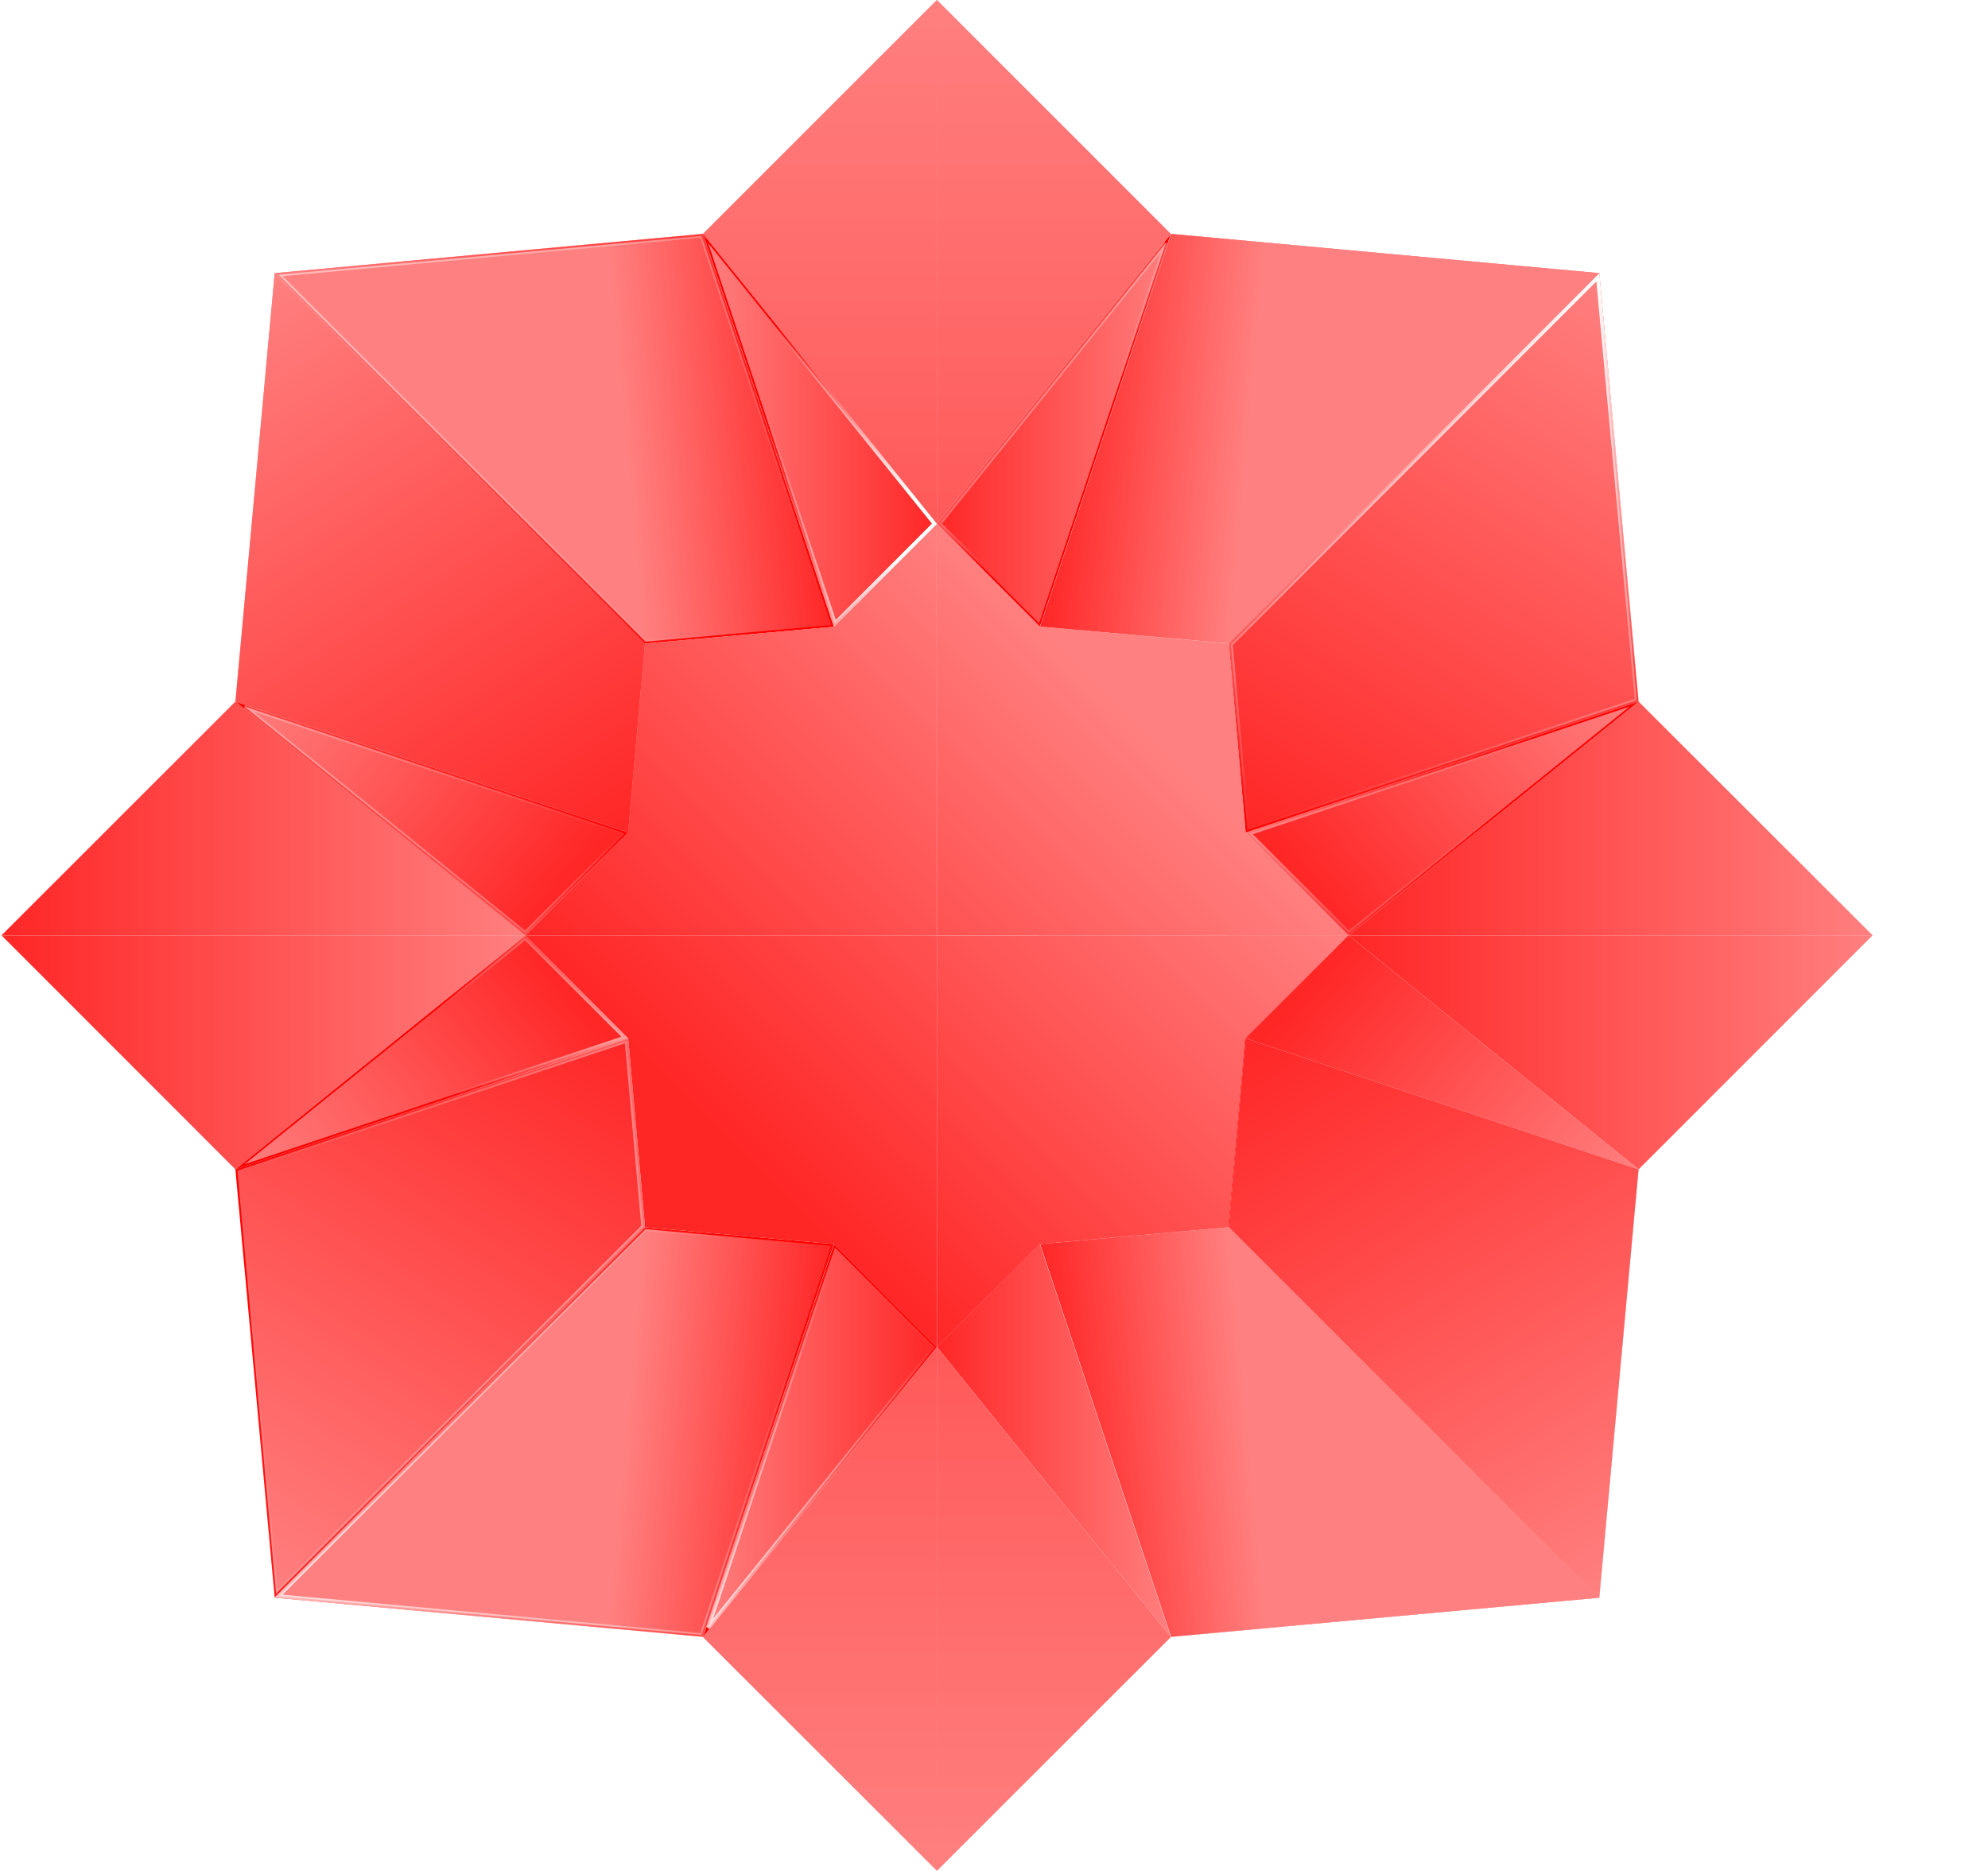
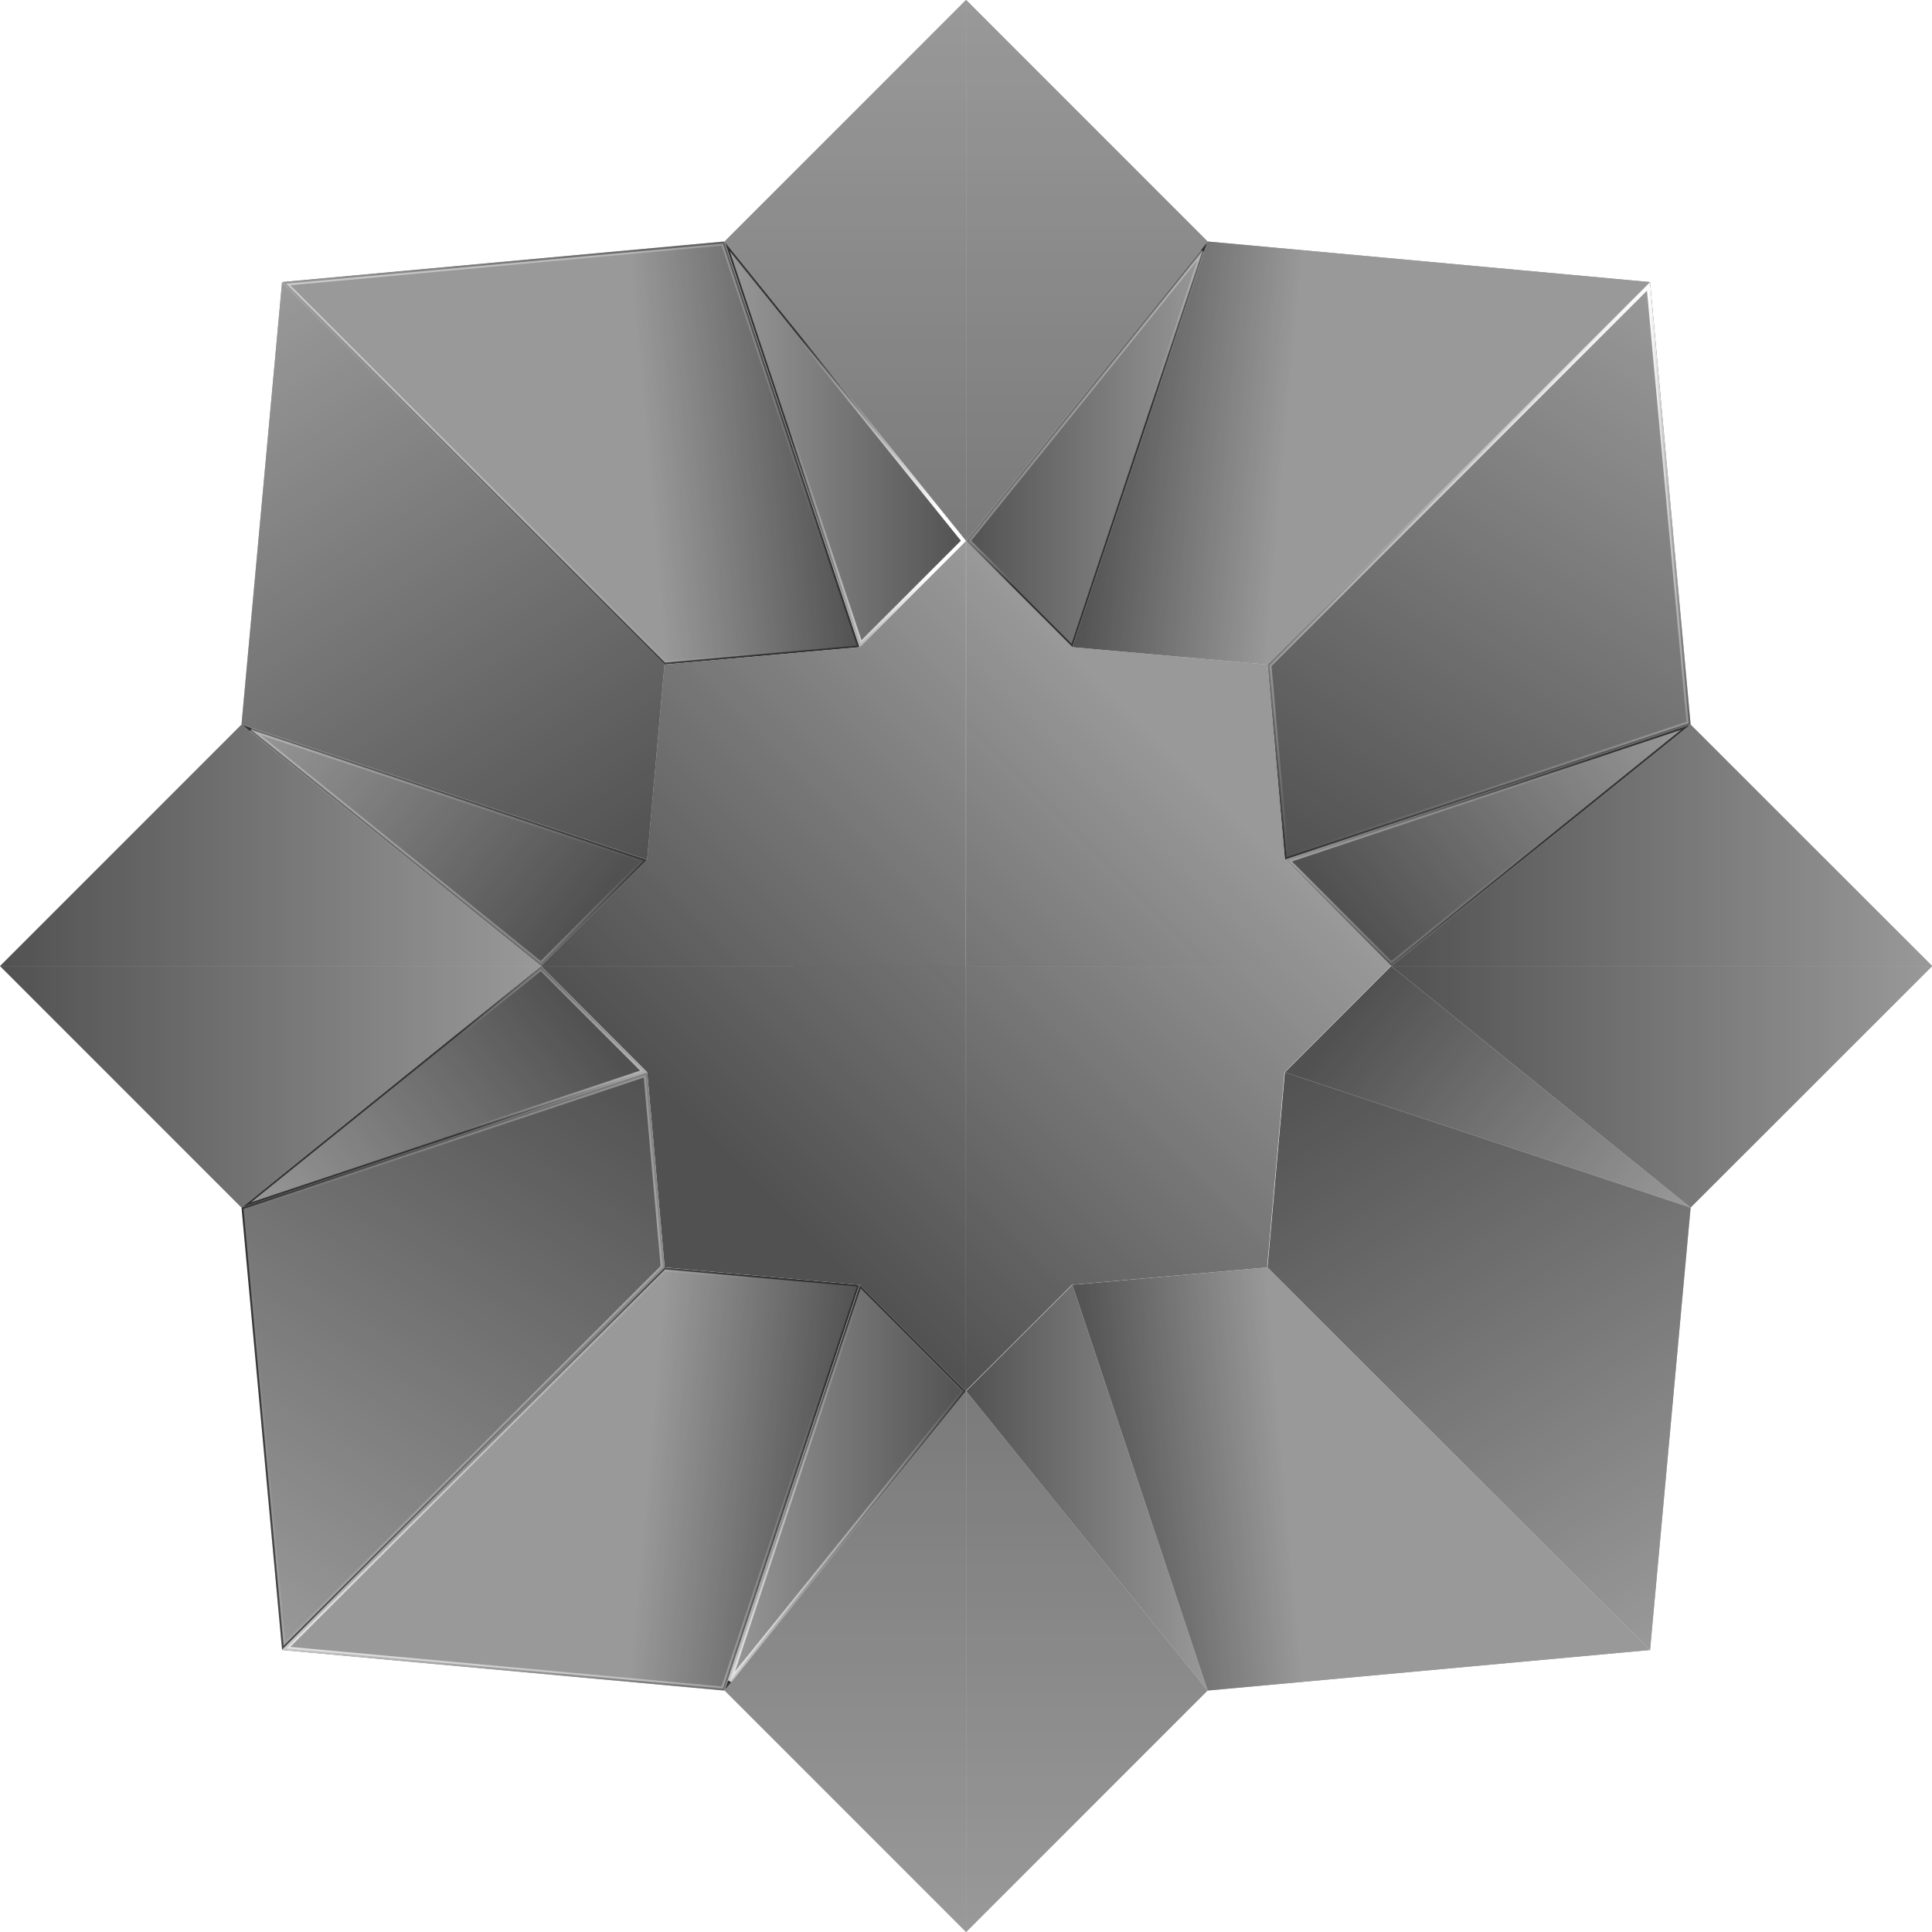
- <svg xmlns="http://www.w3.org/2000/svg" width="17" height="16" viewBox="0 0 17 16" fill="none">
-   <path d="M8.01 8L8.01 4.48L7.13 5.36L5.514 5.504L5.37 7.12L4.491 8L8.01 8Z" fill="#FF0000" />
-   <path d="M4.492 7.999L5.372 7.12L2.013 6L4.492 7.999Z" fill="#FF0000" />
-   <path d="M8.012 4.479L8.012 0L6.012 2L8.012 4.479Z" fill="#FF0000" />
-   <path d="M7.13 5.36L5.514 5.504L2.347 2.336L6.011 2L7.13 5.36Z" fill="#FF0000" />
-   <path d="M7.132 5.359L8.012 4.479L6.012 2L7.132 5.359Z" fill="#FF0000" />
-   <path d="M5.516 5.503L5.372 7.12L2.013 6L2.349 2.336L5.516 5.503Z" fill="#FF0000" />
-   <path d="M0.013 7.999H4.492L2.013 6L0.013 7.999Z" fill="#FF0000" />
-   <path d="M11.532 7.999L10.652 7.12L14.012 6L11.532 7.999Z" fill="#FF0000" />
-   <path d="M8.012 4.479L8.012 0L10.012 2L8.012 4.479Z" fill="#FF0000" />
-   <path d="M8.894 5.359L10.51 5.503L13.678 2.336L10.014 2L8.894 5.359Z" fill="#FF0000" />
-   <path d="M8.892 5.359L8.012 4.479L10.012 2L8.892 5.359Z" fill="#FF0000" />
-   <path d="M10.508 5.503L10.652 7.12L14.012 6L13.676 2.336L10.508 5.503Z" fill="#FF0000" />
-   <path d="M16.012 7.999H11.532L14.012 6L16.012 7.999Z" fill="#FF0000" />
-   <path d="M8.012 7.999L11.532 7.999L10.652 7.12L10.508 5.503L8.892 5.359L8.012 4.479L8.012 7.999Z" fill="#FF0000" />
-   <path d="M4.492 7.999L5.372 8.88L2.013 10L4.492 7.999Z" fill="#FF0000" />
-   <path d="M8.012 11.519L8.012 15.998L6.012 13.999L8.012 11.519Z" fill="#FF0000" />
-   <path d="M7.13 10.639L5.515 10.495L2.347 13.663L6.011 13.998L7.13 10.639Z" fill="#FF0000" />
-   <path d="M7.132 10.639L8.012 11.519L6.012 13.999L7.132 10.639Z" fill="#FF0000" />
-   <path d="M5.516 10.495L5.372 8.88L2.013 10L2.349 13.663L5.516 10.495Z" fill="#FF0000" />
-   <path d="M0.013 7.999H4.492L2.013 10L0.013 7.999Z" fill="#FF0000" />
-   <path d="M8.012 7.999L4.492 7.999L5.372 8.88L5.516 10.495L7.132 10.639L8.012 11.519L8.012 7.999Z" fill="#FF0000" />
-   <path d="M11.532 7.999L10.652 8.88L14.012 10L11.532 7.999Z" fill="#FF0000" />
-   <path d="M8.012 11.519L8.012 15.998L10.012 13.999L8.012 11.519Z" fill="#FF0000" />
-   <path d="M8.894 10.639L10.51 10.495L13.678 13.663L10.014 13.998L8.894 10.639Z" fill="#FF0000" />
-   <path d="M8.892 10.639L8.012 11.519L10.012 13.999L8.892 10.639Z" fill="#FF0000" />
-   <path d="M10.508 10.495L10.652 8.88L14.012 10L13.676 13.663L10.508 10.495Z" fill="#FF0000" />
-   <path d="M16.012 7.999H11.532L14.012 10L16.012 7.999Z" fill="#FF0000" />
-   <path d="M8.01 8L8.012 11.519L8.892 10.639L10.508 10.495L10.652 8.88L11.532 7.999L8.01 8Z" fill="#FF0000" />
-   <path d="M8.011 8L8.011 4.48L7.131 5.36L5.515 5.504L5.371 7.12L4.491 8L8.011 8Z" fill="url(#paint0_linear_574_16583)" />
-   <path d="M2.092 6.043L4.491 7.978L5.343 7.127L2.092 6.043Z" fill="url(#paint1_linear_574_16583)" stroke="url(#paint2_linear_574_16583)" stroke-width="0.032" />
-   <path d="M8.012 4.479L8.012 -8.74123e-08L6.013 2L8.012 4.479Z" fill="url(#paint3_linear_574_16583)" />
-   <path d="M2.382 2.349L5.52 5.487L7.109 5.345L5.999 2.017L2.382 2.349Z" fill="url(#paint4_linear_574_16583)" stroke="url(#paint5_linear_574_16583)" stroke-width="0.032" />
-   <path d="M7.991 4.479L6.056 2.079L7.14 5.33L7.991 4.479Z" fill="url(#paint6_linear_574_16583)" stroke="url(#paint7_linear_574_16583)" stroke-width="0.032" />
-   <path d="M5.516 5.504L5.372 7.119L2.013 6L2.349 2.336L5.516 5.504Z" fill="url(#paint8_linear_574_16583)" />
-   <path d="M0.013 8L4.492 8L2.012 6L0.013 8Z" fill="url(#paint9_linear_574_16583)" />
-   <path d="M13.934 6.043L11.534 7.978L10.683 7.127L13.934 6.043Z" fill="url(#paint10_linear_574_16583)" stroke="url(#paint11_linear_574_16583)" stroke-width="0.032" />
-   <path d="M8.013 4.479L8.013 -8.74123e-08L10.013 2L8.013 4.479Z" fill="url(#paint12_linear_574_16583)" />
-   <path d="M8.893 5.36L10.509 5.504L13.677 2.336L10.013 2L8.893 5.36Z" fill="url(#paint13_linear_574_16583)" />
-   <path d="M8.034 4.479L9.969 2.079L8.886 5.33L8.034 4.479Z" fill="url(#paint14_linear_574_16583)" stroke="url(#paint15_linear_574_16583)" stroke-width="0.032" />
-   <path d="M13.664 2.371L13.996 5.988L10.667 7.098L10.526 5.51L13.664 2.371Z" fill="url(#paint16_linear_574_16583)" stroke="url(#paint17_linear_574_16583)" stroke-width="0.032" />
-   <path d="M16.013 8L11.533 8L14.013 6L16.013 8Z" fill="url(#paint18_linear_574_16583)" />
-   <path d="M8.013 7.999L11.532 7.999L10.652 7.119L10.508 5.503L8.893 5.359L8.013 4.479L8.013 7.999Z" fill="url(#paint19_linear_574_16583)" />
-   <path d="M2.092 9.956L4.491 8.021L5.343 8.873L2.092 9.956Z" fill="url(#paint20_linear_574_16583)" stroke="url(#paint21_linear_574_16583)" stroke-width="0.032" />
-   <path d="M8.012 11.519L8.012 15.998L6.013 13.998L8.012 11.519Z" fill="url(#paint22_linear_574_16583)" />
-   <path d="M2.382 13.65L5.52 10.512L7.109 10.654L5.999 13.982L2.382 13.65Z" fill="url(#paint23_linear_574_16583)" stroke="url(#paint24_linear_574_16583)" stroke-width="0.032" />
-   <path d="M7.991 11.521L6.056 13.92L7.14 10.669L7.991 11.521Z" fill="url(#paint25_linear_574_16583)" stroke="url(#paint26_linear_574_16583)" stroke-width="0.032" />
-   <path d="M2.361 13.628L2.03 10.011L5.358 8.901L5.5 10.489L2.361 13.628Z" fill="url(#paint27_linear_574_16583)" stroke="url(#paint28_linear_574_16583)" stroke-width="0.032" />
-   <path d="M0.013 8L4.492 8L2.012 10L0.013 8Z" fill="url(#paint29_linear_574_16583)" />
-   <path d="M8.013 7.999L4.493 7.999L5.373 8.879L5.517 10.495L7.133 10.639L8.013 11.519L8.013 7.999Z" fill="url(#paint30_linear_574_16583)" />
-   <path d="M11.533 8L10.653 8.88L10.653 8.88L14.013 10L11.533 8Z" fill="url(#paint31_linear_574_16583)" />
-   <path d="M8.013 11.519L8.013 15.998L10.013 13.998L8.013 11.519Z" fill="url(#paint32_linear_574_16583)" />
-   <path d="M8.893 10.639L10.509 10.495L13.677 13.663L10.013 13.999L8.893 10.639Z" fill="url(#paint33_linear_574_16583)" />
-   <path d="M8.893 10.639L8.013 11.519L10.013 13.999L8.893 10.639Z" fill="url(#paint34_linear_574_16583)" />
-   <path d="M10.509 10.495L10.653 8.88L14.013 10L13.677 13.663L10.509 10.495Z" fill="url(#paint35_linear_574_16583)" />
-   <path d="M16.013 8L11.533 8L14.013 10L16.013 8Z" fill="url(#paint36_linear_574_16583)" />
-   <path d="M8.01 8L8.01 11.519L8.89 10.639L10.505 10.495L10.649 8.879L11.529 8L8.01 8Z" fill="url(#paint37_linear_574_16583)" />
+ <svg xmlns="http://www.w3.org/2000/svg" width="30" height="30" viewBox="0 0 30 30" fill="none">
+   <path d="M14.997 15.001L14.997 8.401L13.347 10.051L10.317 10.321L10.047 13.351L8.397 15.001L14.997 15.001Z" fill="#333333" />
+   <path d="M8.4 15.001L10.05 13.351L3.75 11.251L8.4 15.001Z" fill="#333333" />
+   <path d="M15.001 8.4L15.001 0L11.251 3.75L15.001 8.4Z" fill="#333333" />
+   <path d="M13.346 10.05L10.316 10.32L4.376 4.38L11.246 3.75L13.346 10.05Z" fill="#333333" />
+   <path d="M13.351 10.05L15.001 8.4L11.251 3.75L13.351 10.05Z" fill="#333333" />
+   <path d="M10.32 10.32L10.05 13.35L3.75 11.25L4.38 4.38L10.32 10.32Z" fill="#333333" />
+   <path d="M0 15.001L8.4 15.001L3.75 11.251L0 15.001Z" fill="#333333" />
+   <path d="M21.602 15.001L19.952 13.351L26.252 11.251L21.602 15.001Z" fill="#333333" />
+   <path d="M15.002 8.4L15.002 0L18.752 3.75L15.002 8.4Z" fill="#333333" />
+   <path d="M16.652 10.05L19.682 10.32L25.622 4.38L18.752 3.75L16.652 10.05Z" fill="#333333" />
+   <path d="M16.652 10.05L15.002 8.4L18.752 3.75L16.652 10.05Z" fill="#333333" />
+   <path d="M19.682 10.32L19.952 13.35L26.252 11.251L25.622 4.38L19.682 10.32Z" fill="#333333" />
+   <path d="M30.003 15.001L21.602 15.001L26.252 11.251L30.003 15.001Z" fill="#333333" />
+   <path d="M15.001 15H21.601L19.951 13.35L19.681 10.32L16.651 10.05L15.002 8.4L15.001 15Z" fill="#333333" />
+   <path d="M8.4 15.001L10.05 16.651L3.75 18.751L8.4 15.001Z" fill="#333333" />
+   <path d="M15.001 21.599L15.001 29.999L11.251 26.249L15.001 21.599Z" fill="#333333" />
+   <path d="M13.346 19.951L10.316 19.681L4.376 25.621L11.246 26.251L13.346 19.951Z" fill="#333333" />
+   <path d="M13.351 19.951L15.001 21.601L11.251 26.251L13.351 19.951Z" fill="#333333" />
+   <path d="M10.32 19.681L10.05 16.651L3.75 18.751L4.38 25.621L10.32 19.681Z" fill="#333333" />
+   <path d="M0 15.001L8.4 15.001L3.75 18.751L0 15.001Z" fill="#333333" />
+   <path d="M15.001 15L8.401 15.001L10.051 16.65L10.321 19.68L13.351 19.951L15.001 21.601L15.001 15Z" fill="#333333" />
+   <path d="M21.602 15.001L19.952 16.651L26.252 18.751L21.602 15.001Z" fill="#333333" />
+   <path d="M15.002 21.599L15.002 29.999L18.752 26.249L15.002 21.599Z" fill="#333333" />
+   <path d="M16.652 19.951L19.682 19.681L25.622 25.621L18.752 26.251L16.652 19.951Z" fill="#333333" />
+   <path d="M16.652 19.951L15.002 21.601L18.752 26.251L16.652 19.951Z" fill="#333333" />
+   <path d="M19.682 19.681L19.952 16.651L26.252 18.751L25.622 25.621L19.682 19.681Z" fill="#333333" />
+   <path d="M30.003 15.001L21.602 15.001L26.252 18.751L30.003 15.001Z" fill="#333333" />
+   <path d="M14.995 15.001L14.995 21.6L16.645 19.95L19.675 19.68L19.945 16.651L21.595 15.001L14.995 15.001Z" fill="#333333" />
+   <path d="M14.997 15.001L14.997 8.401L13.347 10.051L10.317 10.321L10.047 13.351L8.397 15.001L14.997 15.001Z" fill="url(#paint0_linear_727_8572)" />
+   <path d="M3.898 11.332L8.398 14.961L9.995 13.364L3.898 11.332Z" fill="url(#paint1_linear_727_8572)" stroke="url(#paint2_linear_727_8572)" stroke-width="0.06" />
+   <path d="M15.001 8.4L15.001 -1.63914e-07L11.251 3.75L15.001 8.4Z" fill="url(#paint3_linear_727_8572)" />
+   <path d="M4.442 4.405L10.327 10.289L13.305 10.024L11.225 3.783L4.442 4.405Z" fill="url(#paint4_linear_727_8572)" stroke="url(#paint5_linear_727_8572)" stroke-width="0.06" />
+   <path d="M14.961 8.398L11.332 3.899L13.364 9.995L14.961 8.398Z" fill="url(#paint6_linear_727_8572)" stroke="url(#paint7_linear_727_8572)" stroke-width="0.06" />
+   <path d="M10.32 10.32L10.05 13.35L3.75 11.25L4.38 4.38L10.32 10.32Z" fill="url(#paint8_linear_727_8572)" />
+   <path d="M1.63914e-07 15.001L8.4 15.001L3.75 11.251L1.63914e-07 15.001Z" fill="url(#paint9_linear_727_8572)" />
+   <path d="M26.104 11.332L21.604 14.961L20.007 13.364L26.104 11.332Z" fill="url(#paint10_linear_727_8572)" stroke="url(#paint11_linear_727_8572)" stroke-width="0.06" />
+   <path d="M15.002 8.4L15.002 -1.63914e-07L18.752 3.75L15.002 8.4Z" fill="url(#paint12_linear_727_8572)" />
+   <path d="M16.652 10.05L19.682 10.32L25.622 4.38L18.752 3.75L16.652 10.05Z" fill="url(#paint13_linear_727_8572)" />
+   <path d="M15.042 8.398L18.671 3.899L16.639 9.995L15.042 8.398Z" fill="url(#paint14_linear_727_8572)" stroke="url(#paint15_linear_727_8572)" stroke-width="0.06" />
+   <path d="M25.598 4.447L26.22 11.229L19.979 13.309L19.713 10.332L25.598 4.447Z" fill="url(#paint16_linear_727_8572)" stroke="url(#paint17_linear_727_8572)" stroke-width="0.06" />
+   <path d="M30.003 15.001L21.603 15.001L26.253 11.251L30.003 15.001Z" fill="url(#paint18_linear_727_8572)" />
+   <path d="M15.001 15L21.601 15L19.951 13.35L19.681 10.32L16.651 10.05L15.001 8.4L15.001 15Z" fill="url(#paint19_linear_727_8572)" />
+   <path d="M3.898 18.67L8.398 15.041L9.995 16.638L3.898 18.67Z" fill="url(#paint20_linear_727_8572)" stroke="url(#paint21_linear_727_8572)" stroke-width="0.06" />
+   <path d="M15.001 21.599L15.001 29.999L11.251 26.249L15.001 21.599Z" fill="url(#paint22_linear_727_8572)" />
+   <path d="M4.442 25.597L10.327 19.712L13.305 19.977L11.225 26.219L4.442 25.597Z" fill="url(#paint23_linear_727_8572)" stroke="url(#paint24_linear_727_8572)" stroke-width="0.06" />
+   <path d="M14.961 21.603L11.332 26.102L13.364 20.006L14.961 21.603Z" fill="url(#paint25_linear_727_8572)" stroke="url(#paint26_linear_727_8572)" stroke-width="0.06" />
+   <path d="M4.404 25.554L3.782 18.772L10.023 16.692L10.289 19.67L4.404 25.554Z" fill="url(#paint27_linear_727_8572)" stroke="url(#paint28_linear_727_8572)" stroke-width="0.06" />
+   <path d="M1.63914e-07 15.001L8.4 15.001L3.75 18.751L1.63914e-07 15.001Z" fill="url(#paint29_linear_727_8572)" />
+   <path d="M15.001 15.001L8.401 15.001L10.051 16.651L10.321 19.68L13.351 19.95L15.001 21.6L15.001 15.001Z" fill="url(#paint30_linear_727_8572)" />
+   <path d="M21.602 15.001L19.952 16.651L19.952 16.651L26.252 18.751L21.602 15.001Z" fill="url(#paint31_linear_727_8572)" />
+   <path d="M15.002 21.599L15.002 29.999L18.752 26.249L15.002 21.599Z" fill="url(#paint32_linear_727_8572)" />
+   <path d="M16.652 19.951L19.682 19.681L25.622 25.621L18.752 26.251L16.652 19.951Z" fill="url(#paint33_linear_727_8572)" />
+   <path d="M16.652 19.951L15.002 21.601L18.752 26.251L16.652 19.951Z" fill="url(#paint34_linear_727_8572)" />
+   <path d="M19.682 19.681L19.952 16.651L26.252 18.751L25.622 25.621L19.682 19.681Z" fill="url(#paint35_linear_727_8572)" />
+   <path d="M30.003 15.001L21.603 15.001L26.253 18.751L30.003 15.001Z" fill="url(#paint36_linear_727_8572)" />
+   <path d="M14.996 15.001L14.996 21.6L16.646 19.95L19.676 19.68L19.946 16.651L21.596 15.001L14.996 15.001Z" fill="url(#paint37_linear_727_8572)" />
  <defs>
-     <linearGradient id="paint0_linear_574_16583" x1="8.011" y1="4.48" x2="4.491" y2="8" gradientUnits="userSpaceOnUse">
-       <stop stop-color="white" stop-opacity="0.5" />
-       <stop offset="1" stop-color="white" stop-opacity="0.15" />
-     </linearGradient>
-     <linearGradient id="paint1_linear_574_16583" x1="2.013" y1="6" x2="4.492" y2="8" gradientUnits="userSpaceOnUse">
-       <stop stop-color="white" stop-opacity="0.5" />
-       <stop offset="1" stop-color="white" stop-opacity="0.15" />
-     </linearGradient>
-     <linearGradient id="paint2_linear_574_16583" x1="2.221" y1="10.351" x2="5.052" y2="6.784" gradientUnits="userSpaceOnUse">
-       <stop stop-color="white" />
-       <stop offset="1" stop-color="white" stop-opacity="0" />
-     </linearGradient>
-     <linearGradient id="paint3_linear_574_16583" x1="8.012" y1="-8.74123e-08" x2="8.012" y2="4.479" gradientUnits="userSpaceOnUse">
+     <linearGradient id="paint0_linear_727_8572" x1="14.997" y1="8.401" x2="8.397" y2="15.001" gradientUnits="userSpaceOnUse">
+       <stop stop-color="white" stop-opacity="0.5" />
+       <stop offset="1" stop-color="white" stop-opacity="0.15" />
+     </linearGradient>
+     <linearGradient id="paint1_linear_727_8572" x1="3.75" y1="11.251" x2="8.4" y2="15.001" gradientUnits="userSpaceOnUse">
+       <stop stop-color="white" stop-opacity="0.5" />
+       <stop offset="1" stop-color="white" stop-opacity="0.15" />
+     </linearGradient>
+     <linearGradient id="paint2_linear_727_8572" x1="4.14" y1="19.411" x2="9.45" y2="12.721" gradientUnits="userSpaceOnUse">
+       <stop stop-color="white" />
+       <stop offset="1" stop-color="white" stop-opacity="0" />
+     </linearGradient>
+     <linearGradient id="paint3_linear_727_8572" x1="15.001" y1="-1.63914e-07" x2="15.001" y2="8.4" gradientUnits="userSpaceOnUse">
      <stop stop-color="white" stop-opacity="0.5" />
      <stop offset="1" stop-color="white" stop-opacity="0.35" />
    </linearGradient>
-     <linearGradient id="paint4_linear_574_16583" x1="5.514" y1="5.504" x2="7.13" y2="5.36" gradientUnits="userSpaceOnUse">
-       <stop stop-color="white" stop-opacity="0.5" />
-       <stop offset="1" stop-color="white" stop-opacity="0.15" />
-     </linearGradient>
-     <linearGradient id="paint5_linear_574_16583" x1="-1.797" y1="-0.832" x2="6.554" y2="5.136" gradientUnits="userSpaceOnUse">
-       <stop stop-color="white" />
-       <stop offset="1" stop-color="white" stop-opacity="0" />
-     </linearGradient>
-     <linearGradient id="paint6_linear_574_16583" x1="6.013" y1="3.68" x2="8.012" y2="3.68" gradientUnits="userSpaceOnUse">
-       <stop stop-color="white" stop-opacity="0.5" />
-       <stop offset="1" stop-color="white" stop-opacity="0.15" />
-     </linearGradient>
-     <linearGradient id="paint7_linear_574_16583" x1="7.772" y1="4.384" x2="6.445" y2="4.192" gradientUnits="userSpaceOnUse">
-       <stop stop-color="white" />
-       <stop offset="1" stop-color="white" stop-opacity="0" />
-     </linearGradient>
-     <linearGradient id="paint8_linear_574_16583" x1="2.381" y1="2.336" x2="5.372" y2="7.119" gradientUnits="userSpaceOnUse">
-       <stop stop-color="white" stop-opacity="0.5" />
-       <stop offset="1" stop-color="white" stop-opacity="0.15" />
-     </linearGradient>
-     <linearGradient id="paint9_linear_574_16583" x1="4.492" y1="8" x2="0.013" y2="8" gradientUnits="userSpaceOnUse">
-       <stop stop-color="white" stop-opacity="0.5" />
-       <stop offset="1" stop-color="white" stop-opacity="0.15" />
-     </linearGradient>
-     <linearGradient id="paint10_linear_574_16583" x1="14.013" y1="6" x2="11.533" y2="8" gradientUnits="userSpaceOnUse">
-       <stop stop-color="white" stop-opacity="0.5" />
-       <stop offset="1" stop-color="white" stop-opacity="0.15" />
-     </linearGradient>
-     <linearGradient id="paint11_linear_574_16583" x1="9.645" y1="4.24" x2="13.293" y2="6.096" gradientUnits="userSpaceOnUse">
-       <stop stop-color="white" />
-       <stop offset="1" stop-color="white" stop-opacity="0" />
-     </linearGradient>
-     <linearGradient id="paint12_linear_574_16583" x1="8.013" y1="-8.74123e-08" x2="8.013" y2="4.479" gradientUnits="userSpaceOnUse">
+     <linearGradient id="paint4_linear_727_8572" x1="10.316" y1="10.32" x2="13.346" y2="10.05" gradientUnits="userSpaceOnUse">
+       <stop stop-color="white" stop-opacity="0.5" />
+       <stop offset="1" stop-color="white" stop-opacity="0.15" />
+     </linearGradient>
+     <linearGradient id="paint5_linear_727_8572" x1="-3.394" y1="-1.559" x2="12.266" y2="9.63" gradientUnits="userSpaceOnUse">
+       <stop stop-color="white" />
+       <stop offset="1" stop-color="white" stop-opacity="0" />
+     </linearGradient>
+     <linearGradient id="paint6_linear_727_8572" x1="11.251" y1="6.9" x2="15.001" y2="6.9" gradientUnits="userSpaceOnUse">
+       <stop stop-color="white" stop-opacity="0.5" />
+       <stop offset="1" stop-color="white" stop-opacity="0.15" />
+     </linearGradient>
+     <linearGradient id="paint7_linear_727_8572" x1="14.551" y1="8.22" x2="12.061" y2="7.86" gradientUnits="userSpaceOnUse">
+       <stop stop-color="white" />
+       <stop offset="1" stop-color="white" stop-opacity="0" />
+     </linearGradient>
+     <linearGradient id="paint8_linear_727_8572" x1="4.44" y1="4.38" x2="10.05" y2="13.35" gradientUnits="userSpaceOnUse">
+       <stop stop-color="white" stop-opacity="0.5" />
+       <stop offset="1" stop-color="white" stop-opacity="0.15" />
+     </linearGradient>
+     <linearGradient id="paint9_linear_727_8572" x1="8.4" y1="15.001" x2="5.54669e-08" y2="15.001" gradientUnits="userSpaceOnUse">
+       <stop stop-color="white" stop-opacity="0.5" />
+       <stop offset="1" stop-color="white" stop-opacity="0.15" />
+     </linearGradient>
+     <linearGradient id="paint10_linear_727_8572" x1="26.252" y1="11.251" x2="21.602" y2="15.001" gradientUnits="userSpaceOnUse">
+       <stop stop-color="white" stop-opacity="0.5" />
+       <stop offset="1" stop-color="white" stop-opacity="0.15" />
+     </linearGradient>
+     <linearGradient id="paint11_linear_727_8572" x1="18.062" y1="7.951" x2="24.902" y2="11.431" gradientUnits="userSpaceOnUse">
+       <stop stop-color="white" />
+       <stop offset="1" stop-color="white" stop-opacity="0" />
+     </linearGradient>
+     <linearGradient id="paint12_linear_727_8572" x1="15.002" y1="-1.63914e-07" x2="15.002" y2="8.4" gradientUnits="userSpaceOnUse">
      <stop stop-color="white" stop-opacity="0.5" />
      <stop offset="1" stop-color="white" stop-opacity="0.35" />
    </linearGradient>
-     <linearGradient id="paint13_linear_574_16583" x1="10.509" y1="5.504" x2="8.893" y2="5.36" gradientUnits="userSpaceOnUse">
-       <stop stop-color="white" stop-opacity="0.5" />
-       <stop offset="1" stop-color="white" stop-opacity="0.15" />
-     </linearGradient>
-     <linearGradient id="paint14_linear_574_16583" x1="10.013" y1="3.68" x2="8.013" y2="3.68" gradientUnits="userSpaceOnUse">
-       <stop stop-color="white" stop-opacity="0.5" />
-       <stop offset="1" stop-color="white" stop-opacity="0.15" />
-     </linearGradient>
-     <linearGradient id="paint15_linear_574_16583" x1="8.109" y1="2.432" x2="9.469" y2="3.488" gradientUnits="userSpaceOnUse">
-       <stop stop-color="white" />
-       <stop offset="1" stop-color="white" stop-opacity="0" />
-     </linearGradient>
-     <linearGradient id="paint16_linear_574_16583" x1="13.645" y1="2.336" x2="10.653" y2="7.119" gradientUnits="userSpaceOnUse">
-       <stop stop-color="white" stop-opacity="0.5" />
-       <stop offset="1" stop-color="white" stop-opacity="0.15" />
-     </linearGradient>
-     <linearGradient id="paint17_linear_574_16583" x1="12.261" y1="2.336" x2="12.261" y2="7.119" gradientUnits="userSpaceOnUse">
-       <stop stop-color="white" />
-       <stop offset="1" stop-color="white" stop-opacity="0" />
-     </linearGradient>
-     <linearGradient id="paint18_linear_574_16583" x1="16.013" y1="8" x2="11.533" y2="8" gradientUnits="userSpaceOnUse">
-       <stop stop-color="white" stop-opacity="0.5" />
-       <stop offset="1" stop-color="white" stop-opacity="0.15" />
-     </linearGradient>
-     <linearGradient id="paint19_linear_574_16583" x1="9.772" y1="6.239" x2="8.013" y2="7.999" gradientUnits="userSpaceOnUse">
+     <linearGradient id="paint13_linear_727_8572" x1="19.682" y1="10.32" x2="16.652" y2="10.05" gradientUnits="userSpaceOnUse">
+       <stop stop-color="white" stop-opacity="0.5" />
+       <stop offset="1" stop-color="white" stop-opacity="0.15" />
+     </linearGradient>
+     <linearGradient id="paint14_linear_727_8572" x1="18.752" y1="6.9" x2="15.002" y2="6.9" gradientUnits="userSpaceOnUse">
+       <stop stop-color="white" stop-opacity="0.5" />
+       <stop offset="1" stop-color="white" stop-opacity="0.15" />
+     </linearGradient>
+     <linearGradient id="paint15_linear_727_8572" x1="15.182" y1="4.56" x2="17.732" y2="6.54" gradientUnits="userSpaceOnUse">
+       <stop stop-color="white" />
+       <stop offset="1" stop-color="white" stop-opacity="0" />
+     </linearGradient>
+     <linearGradient id="paint16_linear_727_8572" x1="25.562" y1="4.38" x2="19.952" y2="13.35" gradientUnits="userSpaceOnUse">
+       <stop stop-color="white" stop-opacity="0.5" />
+       <stop offset="1" stop-color="white" stop-opacity="0.15" />
+     </linearGradient>
+     <linearGradient id="paint17_linear_727_8572" x1="22.967" y1="4.38" x2="22.967" y2="13.35" gradientUnits="userSpaceOnUse">
+       <stop stop-color="white" />
+       <stop offset="1" stop-color="white" stop-opacity="0" />
+     </linearGradient>
+     <linearGradient id="paint18_linear_727_8572" x1="30.003" y1="15.001" x2="21.603" y2="15.001" gradientUnits="userSpaceOnUse">
+       <stop stop-color="white" stop-opacity="0.5" />
+       <stop offset="1" stop-color="white" stop-opacity="0.15" />
+     </linearGradient>
+     <linearGradient id="paint19_linear_727_8572" x1="18.301" y1="11.7" x2="15.001" y2="15" gradientUnits="userSpaceOnUse">
      <stop stop-color="white" stop-opacity="0.5" />
      <stop offset="1" stop-color="white" stop-opacity="0.32" />
    </linearGradient>
-     <linearGradient id="paint20_linear_574_16583" x1="2.013" y1="10" x2="4.492" y2="8" gradientUnits="userSpaceOnUse">
-       <stop stop-color="white" stop-opacity="0.5" />
-       <stop offset="1" stop-color="white" stop-opacity="0.15" />
-     </linearGradient>
-     <linearGradient id="paint21_linear_574_16583" x1="6.428" y1="8" x2="3.772" y2="8.128" gradientUnits="userSpaceOnUse">
-       <stop stop-color="white" />
-       <stop offset="1" stop-color="white" stop-opacity="0" />
-     </linearGradient>
-     <linearGradient id="paint22_linear_574_16583" x1="7.013" y1="11.519" x2="7.013" y2="15.998" gradientUnits="userSpaceOnUse">
+     <linearGradient id="paint20_linear_727_8572" x1="3.75" y1="18.751" x2="8.4" y2="15.001" gradientUnits="userSpaceOnUse">
+       <stop stop-color="white" stop-opacity="0.5" />
+       <stop offset="1" stop-color="white" stop-opacity="0.15" />
+     </linearGradient>
+     <linearGradient id="paint21_linear_727_8572" x1="12.03" y1="15.001" x2="7.05" y2="15.241" gradientUnits="userSpaceOnUse">
+       <stop stop-color="white" />
+       <stop offset="1" stop-color="white" stop-opacity="0" />
+     </linearGradient>
+     <linearGradient id="paint22_linear_727_8572" x1="13.126" y1="21.599" x2="13.126" y2="29.999" gradientUnits="userSpaceOnUse">
      <stop stop-color="white" stop-opacity="0.35" />
      <stop offset="1" stop-color="white" stop-opacity="0.5" />
    </linearGradient>
-     <linearGradient id="paint23_linear_574_16583" x1="5.514" y1="10.495" x2="7.13" y2="10.639" gradientUnits="userSpaceOnUse">
-       <stop stop-color="white" stop-opacity="0.5" />
-       <stop offset="1" stop-color="white" stop-opacity="0.15" />
-     </linearGradient>
-     <linearGradient id="paint24_linear_574_16583" x1="0.555" y1="14.383" x2="6.586" y2="10.927" gradientUnits="userSpaceOnUse">
-       <stop stop-color="white" />
-       <stop offset="1" stop-color="white" stop-opacity="0" />
-     </linearGradient>
-     <linearGradient id="paint25_linear_574_16583" x1="6.013" y1="12.319" x2="8.012" y2="12.319" gradientUnits="userSpaceOnUse">
-       <stop stop-color="white" stop-opacity="0.5" />
-       <stop offset="1" stop-color="white" stop-opacity="0.15" />
-     </linearGradient>
-     <linearGradient id="paint26_linear_574_16583" x1="5.357" y1="14.863" x2="8.012" y2="11.343" gradientUnits="userSpaceOnUse">
-       <stop stop-color="white" />
-       <stop offset="1" stop-color="white" stop-opacity="0" />
-     </linearGradient>
-     <linearGradient id="paint27_linear_574_16583" x1="2.381" y1="13.663" x2="5.372" y2="8.88" gradientUnits="userSpaceOnUse">
-       <stop stop-color="white" stop-opacity="0.5" />
-       <stop offset="1" stop-color="white" stop-opacity="0.15" />
-     </linearGradient>
-     <linearGradient id="paint28_linear_574_16583" x1="10.252" y1="10.031" x2="2.237" y2="8.752" gradientUnits="userSpaceOnUse">
-       <stop stop-color="white" />
-       <stop offset="1" stop-color="white" stop-opacity="0" />
-     </linearGradient>
-     <linearGradient id="paint29_linear_574_16583" x1="4.492" y1="8" x2="0.013" y2="8" gradientUnits="userSpaceOnUse">
-       <stop stop-color="white" stop-opacity="0.5" />
-       <stop offset="1" stop-color="white" stop-opacity="0.15" />
-     </linearGradient>
-     <linearGradient id="paint30_linear_574_16583" x1="8.013" y1="7.999" x2="6.253" y2="9.759" gradientUnits="userSpaceOnUse">
+     <linearGradient id="paint23_linear_727_8572" x1="10.316" y1="19.681" x2="13.346" y2="19.951" gradientUnits="userSpaceOnUse">
+       <stop stop-color="white" stop-opacity="0.5" />
+       <stop offset="1" stop-color="white" stop-opacity="0.15" />
+     </linearGradient>
+     <linearGradient id="paint24_linear_727_8572" x1="1.016" y1="26.971" x2="12.326" y2="20.491" gradientUnits="userSpaceOnUse">
+       <stop stop-color="white" />
+       <stop offset="1" stop-color="white" stop-opacity="0" />
+     </linearGradient>
+     <linearGradient id="paint25_linear_727_8572" x1="11.251" y1="23.101" x2="15.001" y2="23.101" gradientUnits="userSpaceOnUse">
+       <stop stop-color="white" stop-opacity="0.5" />
+       <stop offset="1" stop-color="white" stop-opacity="0.15" />
+     </linearGradient>
+     <linearGradient id="paint26_linear_727_8572" x1="10.021" y1="27.871" x2="15.001" y2="21.271" gradientUnits="userSpaceOnUse">
+       <stop stop-color="white" />
+       <stop offset="1" stop-color="white" stop-opacity="0" />
+     </linearGradient>
+     <linearGradient id="paint27_linear_727_8572" x1="4.44" y1="25.621" x2="10.05" y2="16.651" gradientUnits="userSpaceOnUse">
+       <stop stop-color="white" stop-opacity="0.5" />
+       <stop offset="1" stop-color="white" stop-opacity="0.15" />
+     </linearGradient>
+     <linearGradient id="paint28_linear_727_8572" x1="19.2" y1="18.811" x2="4.17" y2="16.411" gradientUnits="userSpaceOnUse">
+       <stop stop-color="white" />
+       <stop offset="1" stop-color="white" stop-opacity="0" />
+     </linearGradient>
+     <linearGradient id="paint29_linear_727_8572" x1="8.4" y1="15.001" x2="-1.9764e-08" y2="15.001" gradientUnits="userSpaceOnUse">
+       <stop stop-color="white" stop-opacity="0.5" />
+       <stop offset="1" stop-color="white" stop-opacity="0.15" />
+     </linearGradient>
+     <linearGradient id="paint30_linear_727_8572" x1="15.001" y1="15.001" x2="11.701" y2="18.3" gradientUnits="userSpaceOnUse">
      <stop stop-color="white" stop-opacity="0.32" />
      <stop offset="1" stop-color="white" stop-opacity="0.15" />
    </linearGradient>
-     <linearGradient id="paint31_linear_574_16583" x1="14.013" y1="10" x2="11.533" y2="8" gradientUnits="userSpaceOnUse">
-       <stop stop-color="white" stop-opacity="0.5" />
-       <stop offset="1" stop-color="white" stop-opacity="0.15" />
-     </linearGradient>
-     <linearGradient id="paint32_linear_574_16583" x1="9.013" y1="11.519" x2="9.013" y2="15.998" gradientUnits="userSpaceOnUse">
+     <linearGradient id="paint31_linear_727_8572" x1="26.252" y1="18.751" x2="21.602" y2="15.001" gradientUnits="userSpaceOnUse">
+       <stop stop-color="white" stop-opacity="0.5" />
+       <stop offset="1" stop-color="white" stop-opacity="0.15" />
+     </linearGradient>
+     <linearGradient id="paint32_linear_727_8572" x1="16.877" y1="21.599" x2="16.877" y2="29.999" gradientUnits="userSpaceOnUse">
      <stop stop-color="white" stop-opacity="0.35" />
      <stop offset="1" stop-color="white" stop-opacity="0.5" />
    </linearGradient>
-     <linearGradient id="paint33_linear_574_16583" x1="10.509" y1="10.495" x2="8.893" y2="10.639" gradientUnits="userSpaceOnUse">
-       <stop stop-color="white" stop-opacity="0.5" />
-       <stop offset="1" stop-color="white" stop-opacity="0.15" />
-     </linearGradient>
-     <linearGradient id="paint34_linear_574_16583" x1="10.013" y1="12.319" x2="8.013" y2="12.319" gradientUnits="userSpaceOnUse">
-       <stop stop-color="white" stop-opacity="0.5" />
-       <stop offset="1" stop-color="white" stop-opacity="0.15" />
-     </linearGradient>
-     <linearGradient id="paint35_linear_574_16583" x1="13.645" y1="13.663" x2="10.653" y2="8.88" gradientUnits="userSpaceOnUse">
-       <stop stop-color="white" stop-opacity="0.5" />
-       <stop offset="1" stop-color="white" stop-opacity="0.15" />
-     </linearGradient>
-     <linearGradient id="paint36_linear_574_16583" x1="16.013" y1="8" x2="11.533" y2="8" gradientUnits="userSpaceOnUse">
-       <stop stop-color="white" stop-opacity="0.5" />
-       <stop offset="1" stop-color="white" stop-opacity="0.15" />
-     </linearGradient>
-     <linearGradient id="paint37_linear_574_16583" x1="11.529" y1="8" x2="8.01" y2="11.519" gradientUnits="userSpaceOnUse">
+     <linearGradient id="paint33_linear_727_8572" x1="19.682" y1="19.681" x2="16.652" y2="19.951" gradientUnits="userSpaceOnUse">
+       <stop stop-color="white" stop-opacity="0.5" />
+       <stop offset="1" stop-color="white" stop-opacity="0.15" />
+     </linearGradient>
+     <linearGradient id="paint34_linear_727_8572" x1="18.752" y1="23.101" x2="15.002" y2="23.101" gradientUnits="userSpaceOnUse">
+       <stop stop-color="white" stop-opacity="0.5" />
+       <stop offset="1" stop-color="white" stop-opacity="0.15" />
+     </linearGradient>
+     <linearGradient id="paint35_linear_727_8572" x1="25.562" y1="25.621" x2="19.952" y2="16.651" gradientUnits="userSpaceOnUse">
+       <stop stop-color="white" stop-opacity="0.5" />
+       <stop offset="1" stop-color="white" stop-opacity="0.15" />
+     </linearGradient>
+     <linearGradient id="paint36_linear_727_8572" x1="30.003" y1="15.001" x2="21.603" y2="15.001" gradientUnits="userSpaceOnUse">
+       <stop stop-color="white" stop-opacity="0.5" />
+       <stop offset="1" stop-color="white" stop-opacity="0.15" />
+     </linearGradient>
+     <linearGradient id="paint37_linear_727_8572" x1="21.596" y1="15.001" x2="14.996" y2="21.6" gradientUnits="userSpaceOnUse">
      <stop stop-color="white" stop-opacity="0.5" />
      <stop offset="1" stop-color="white" stop-opacity="0.15" />
    </linearGradient>
  </defs>
</svg>
